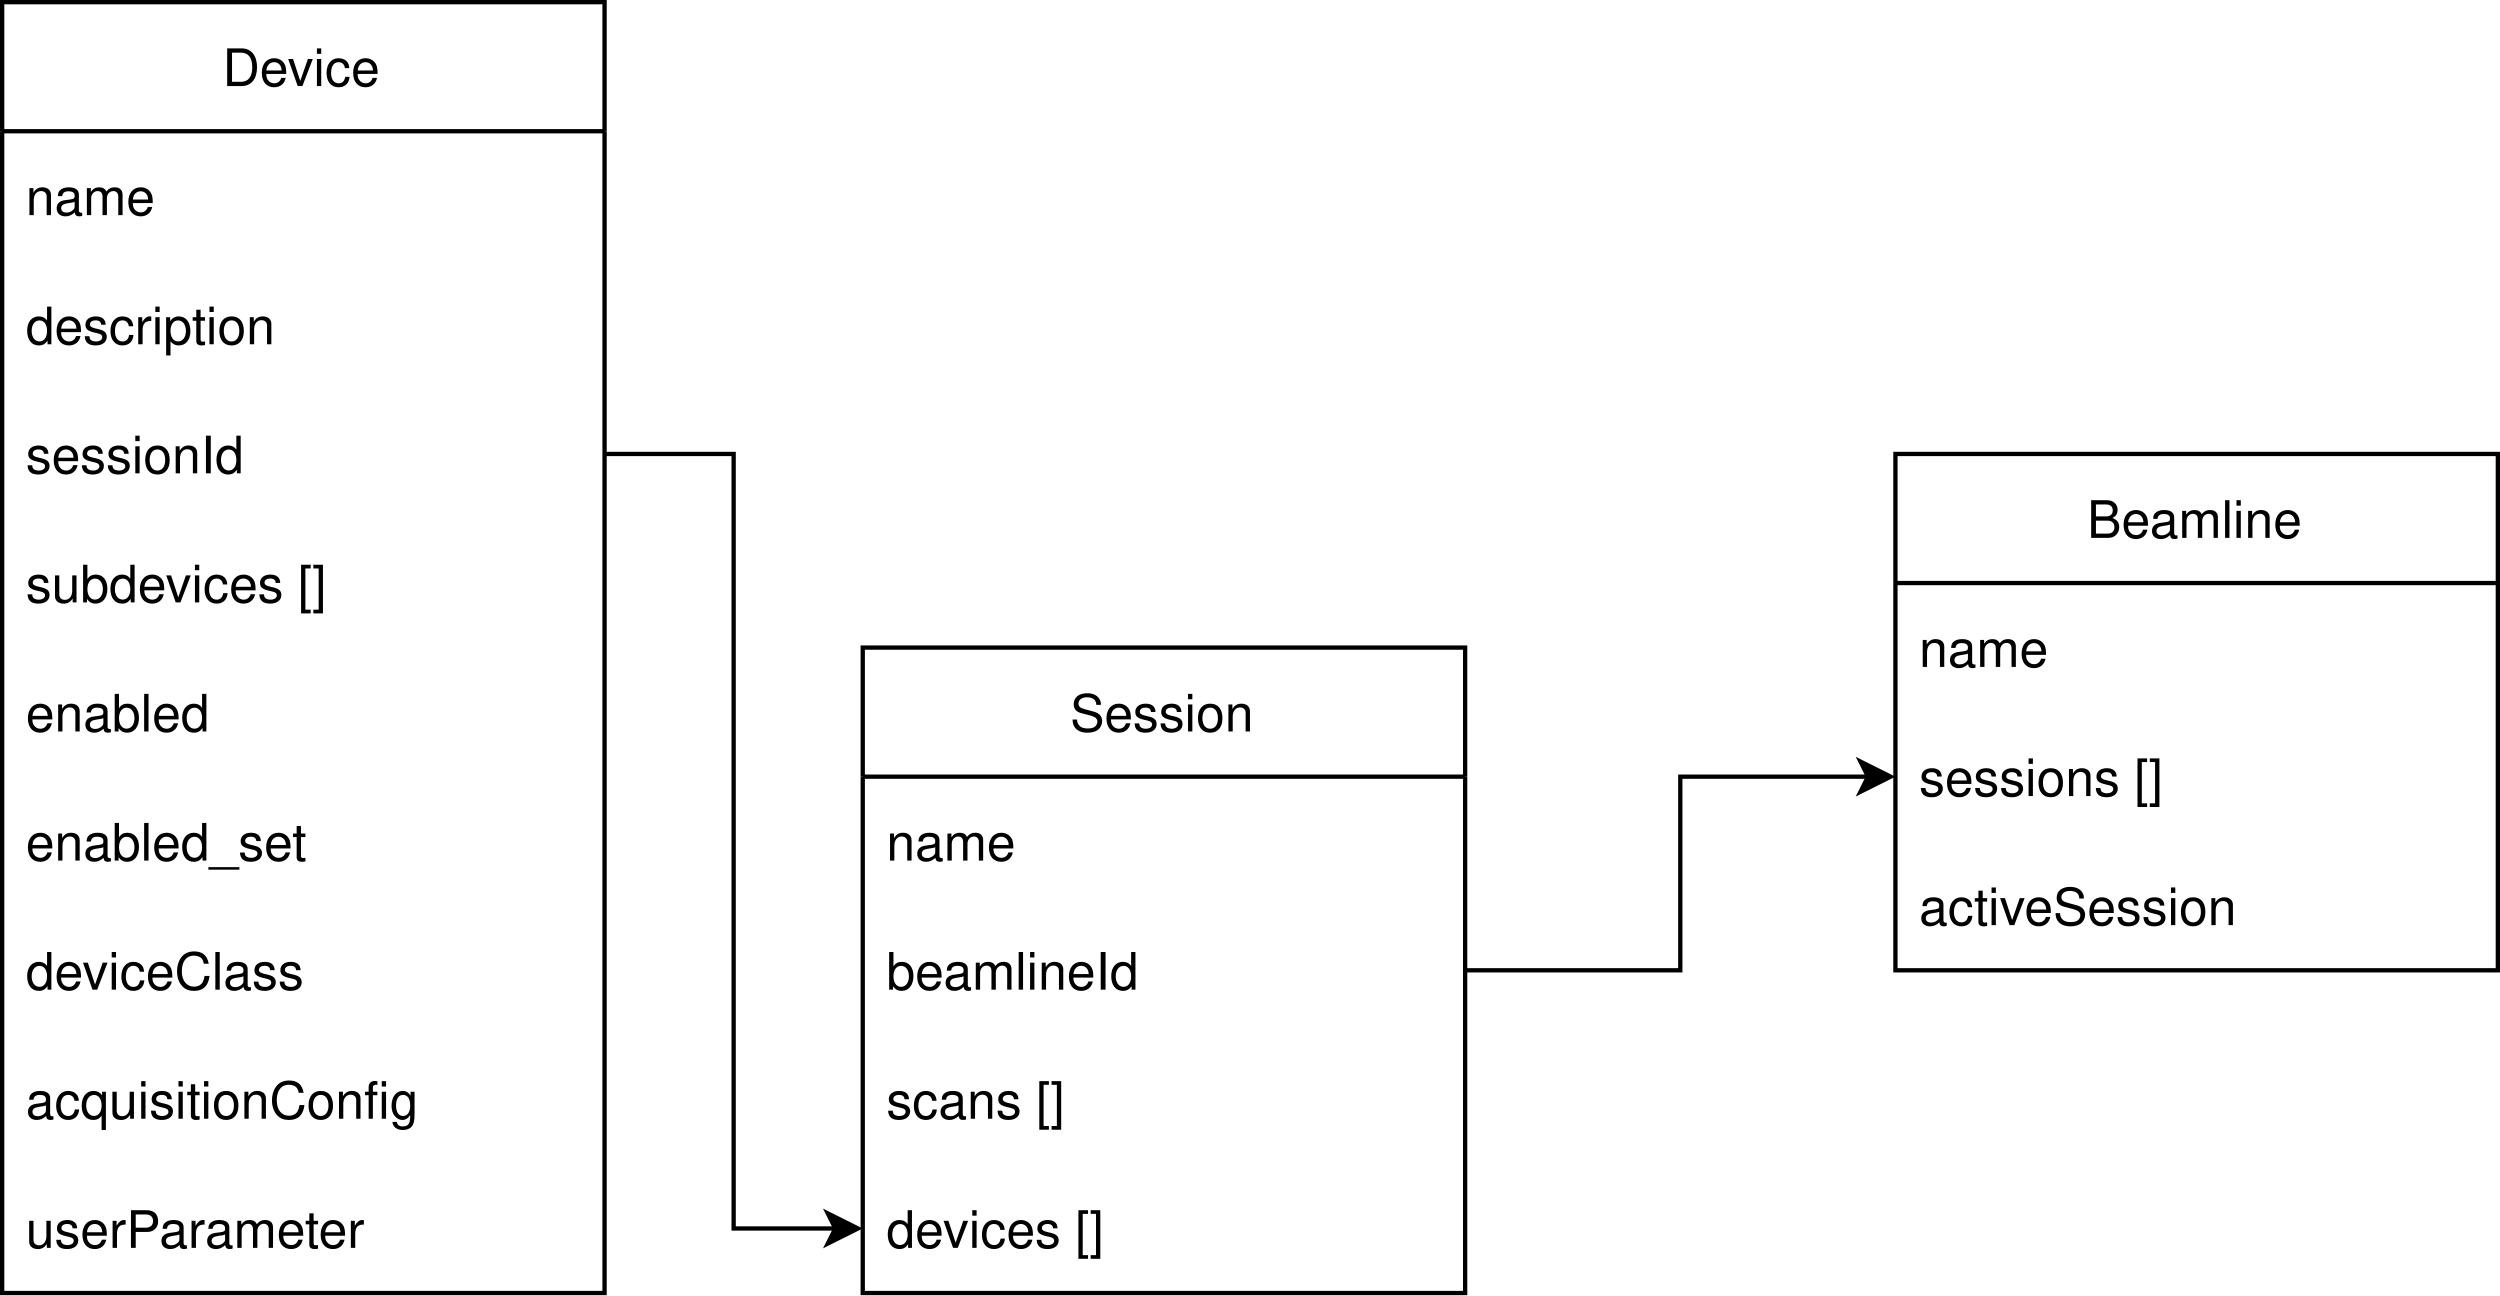
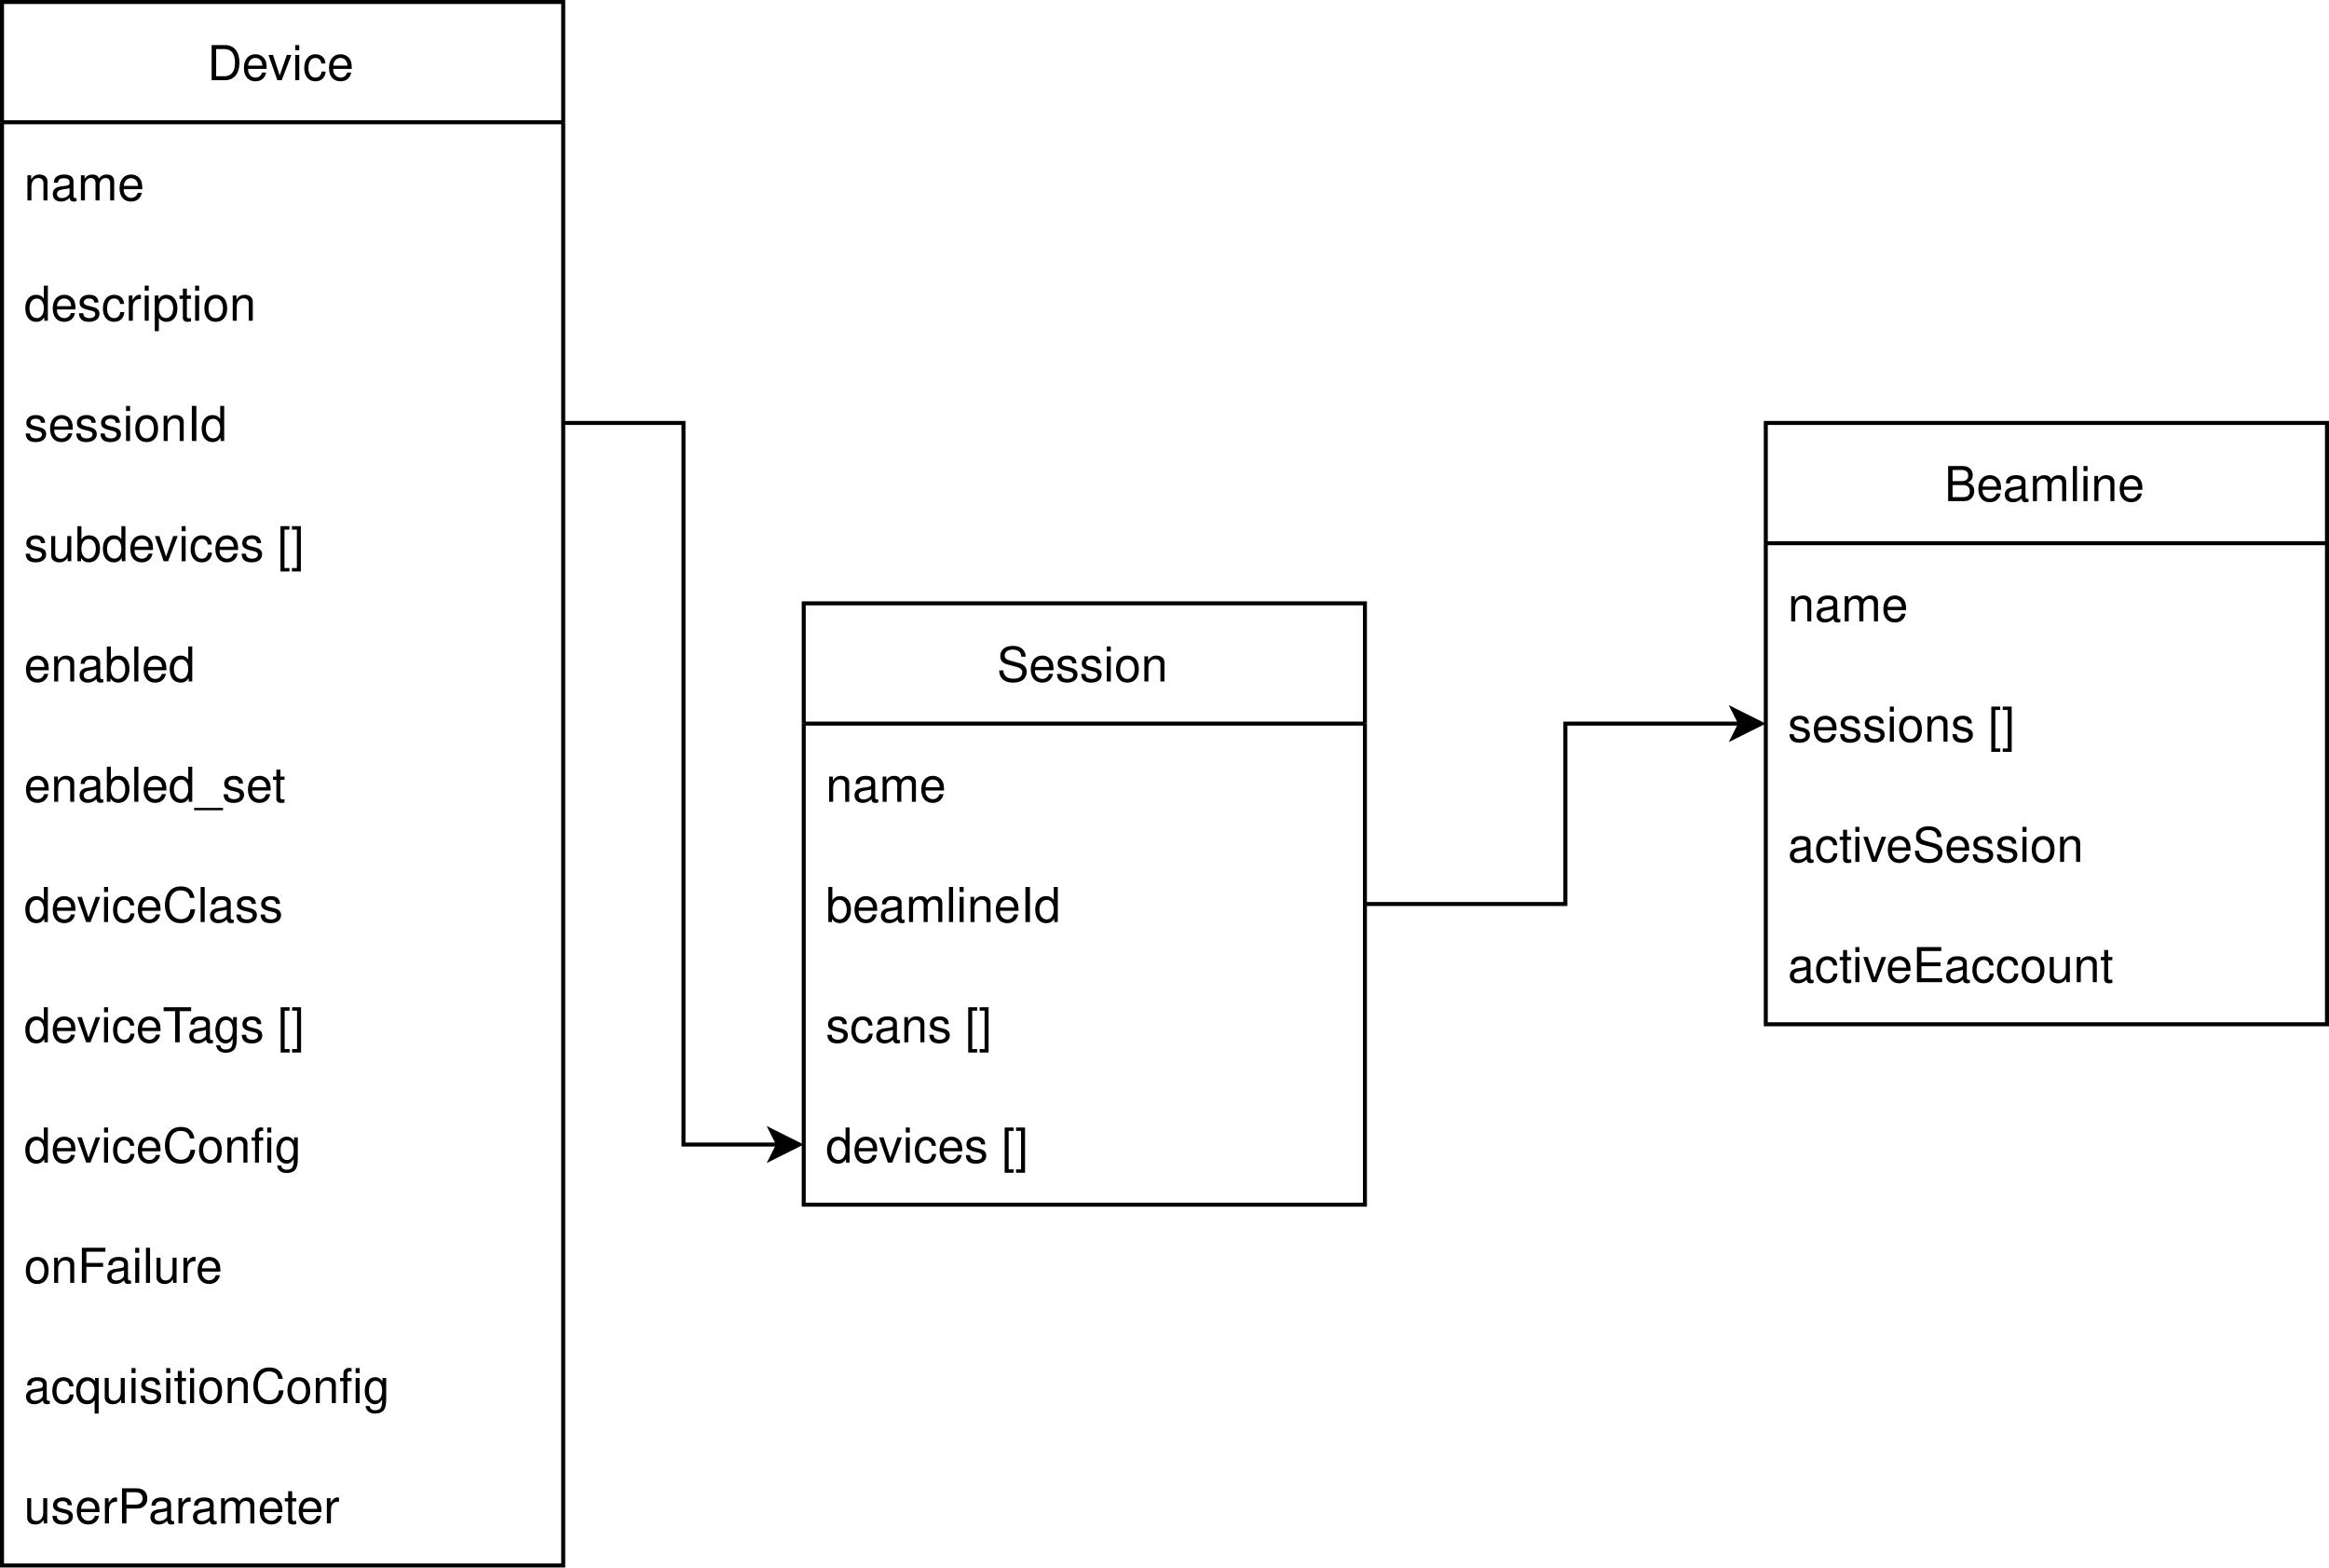
- <svg xmlns="http://www.w3.org/2000/svg" version="1.1" width="581px" height="301px" viewBox="-0.5 -0.5 581 301" content="&lt;mxfile&gt;&lt;diagram id=&quot;lM8l5Z0Aq0sgoTEFW-dG&quot; name=&quot;current&quot;&gt;7Zpbc9o6EIB/DY/tYMz1sUCapgdOM2V6y0tHsYWtRpZcSQbcX9+VkWM7opCkOO6DM8zEu14JaT+tvdLScWfR7lKgOFxyH9NOr+vvOu6804O//gD+aU261zjd3mivCQTxja5QrMgvnBsabUJ8LCuGinOqSFxVepwx7KmKDgnBt1WzNafVb41RgC3FykPU1n4hvgqN1hlOihvvMAlC89XjfH4Ryo3NTGSIfL4tqdyLjjsTnKv9VbSbYaq9l/tF8qt0lKTLKA26q+83HzbBZfxq39nbpzS5n4LATD276+D/ydV/P7du7+PYm0/E8uaD99406W4QTYy/VlhKwpmZskpzP8otiShiIE3XnKmVudMF2QsJ9Rco5YkenVTIu8ulacgF+QX2iMItBxRwWyizTNxuxWKlW5o+BZZgc51P2XmgWqJdxXCBpMpHwylFsSS32fh0wwiJgLApV4pHxuiRHjWe32Ch8K60noyHLzGPsBIpmJi7r4Yj41ITL+7QyNvS4usbXVhad87AKJFZ8MF95wVUuDBcn8DYsRgzFGELMMxQZXwEv8MzTrkAPeN74oTSBypEScBApHitm2kXEYi6N0YdEd/XPU9ljDzCgkVmNu8Xmo9m7lrFofmaZsEVQkMMPUxjTpjKfDGYwge8M+u+HnQGMNYZyE4hw0ebCzXjDIaPSMYUw5LYYr0spoIrpNDt/YK16R8NjtP0c9iPZO3Whbpnob7FKKKE4Su/BX5+4I8N7tqAuxZw6SEmQZU5cd5CPz/0SdPQ+xZ0H2+Ih1vsdWJ3ek1zH1pYsQ+5rhHBRSEPOEP0otCCdxLmY9/4prBZcB6b9OgHVio1GRlKFNc5mYryfA3viPpauv6muwI0e2mep2GZkOYCg+l+LQulVlosmmVS+kd0x7IyyRPh4WOJjwEBGWeAj60FE1Dam0dXgsAUKbKp7izOjnlkhfc8C+82JX9eSj5+kJLfb01PB3JdkTxuU/LnPbVHj6b/r6TkkwMva+kJEqtDu+yW+F8Tbzwnzx8v5aR8f6jSbsLqAN54Pu7YJywyuW1z8vrRN5+TO/aRC2Z65m2o18F70Dhve/NteH+XsMdomZ+f+bhx5oMDOZx+uM8okrJlfn7mT9ii1cV8aDFH3s+ESKLzdvDPmgQt+RrI9xsnb5+/JBKLayRgi66waKnXQH30gtTfT5y319+Gn9hm8Xl9cX1z9264PFAIn5rKmcW7PXY7ijQ/duvnrPKTmPw1erIS3qsLclsJPx3QR6Pjnzx2Ozhie1tmzmDaDXmd3F/y8O3giO3tGfJ0yeZPP2tqmf8185c8fzs44olF9XRdtKEK58ECbLVG+7QX8skiqHkQlmugxx6YtddAQSx+MpndK/3y1L34DQ==&lt;/diagram&gt;&lt;diagram id=&quot;vCNyTx4VJkq-spmLpPzz&quot; name=&quot;envisioned&quot;&gt;7Z1bc9o4FIB/DY/ZwTYG8hhIL5lJppnSbtt96Si2YrSRLa8sEuivX8mWwEaEkAZSEZ8OM40Oki1Lny7nItMJxun8A0f59IrFmHb8bjzvBOcdX/7rncr/lGRRSQbDsBIknMSVyFsJJuQX1sKuls5IjItGRsEYFSRvCiOWZTgSDRninD00s90y2rxrjhJsCSYRorb0G4nFVEu9/unqi4+YJFN966E/qL5Ikcmsn6SYopg91ETBu073rKP+fuoTjDlj4hkFmoXT+RhT1S2mxasavd/fBZetxHEmDnWPj5l3lnxYXH35NJxd3oUX9PvfJ35143tEZ7rDRhillGRYN7pYmJ4sHkhKkfwiGN2yTEz0N/Jeo2hKaHyJFmymKl8IFN2Z1GjKOPkl8yMqv/KkQH7NhQY16DZyTFRJfU2OC5nn2rSItya6QvNGxktUCFMbRinKC3JT1k8VTBFPSDZiQrBUZ7IbXPfBPeYCz2ui3+uA9c74gFmKBV/ItL74SRBqsvXQ9k51+qE2UHpaNq2NEW+ohUgPzmR58RchI8tqag4LXWBBl6HUBk52gyh54ewOjxllXMozVhFIKF0TIUqSTCYpvlXFVD8SOQ+daXFK4lhdeVTkKCJZcllmO++tJJ91CysRk8VvaTndTGVBLK8wyhnJRNni4Uh+5COPu3+FnVDWdSzT3iotPyo7F2OWyeojUjKGJaIPWGE64kwggW6WA2gDjdtG68ER1UQGOwJp8h0pjz2LRzzPMSep6g15HdXd54Cnc3j2W4LnqcXnjV6kZQfekgTQdA7NXZfyI0fT7GBqaKJIkHv8rjaBApyOwen5LaHTglPgNKdISIXYh2XdWTzNrPLG8exbeE5wURCWgep9aNV7aGZAjVxozGVvXfUegOr9e5Ng/7UQbZfqPdyiel/EwKVzXLZE5w5tG2URoQz2jQ6j2Rad2zZXxvieRKDUuAxnW3Ru21ZZVEoNmCpdJbMl6nZvaMGH4wQbZVp25JQlLEP03Uoq+3CWxTjWPbjKc8lYrjXcf7EQC61Uo5lgSq0WqVG58ZyI77W/f6hLSYCq1LnRpMvEwiQy2arf64laKZVcFStTi8cB04/MZjzCW9rGM6EhUlvH2+DUa49quEOiyTFFyozceIpN3L38zs1anHGOFrV76elg73daf/ZrdZ/OykDRMwNQD1K/H75omLlej3IaqBp/HzCVc8qSJ9dnJmN8qi2aW/wnYAx8CeAbjIH9NcZ3jsMJut3Xm5nS+WccCZQlsjWXdfeCZtX9TWt5d2PVmzVHVGCeIYFHasEr9jbGj20ohnZAHBhId9q2LicxsJDulUizNdsQ/QEGUhe5bIuF1DbdzwrMgUkXmWyJadRUv24alf1T4EqFAyrdorItNtHAXsIpS24YuwMqHaSyJfbQwFZ1CpTmFPxIbuNpIpDeOJ59OzxuFRoCziRX8fR3jaQ7djzt4OIq8v2xGE5g88+zaTh842wGG4KXKiphaXeaz0E7+AxDiz7wxBvo9LbnSU986Jor/gjA8+zQufMydM7iEZyse8LHOFm9rq8nLeO+2YuX9Rigs3eK4FLcbQHuvRal7XIpDuz9YYyLiJNcgObiJJgt8Sl6ts1HKy7gVnQRy5a4Ffv2qclidgOHLtwHtC0exv6Gc5SZ6h+YNl2ksiUeRmPOsqn8WWB4MYyLZLbEuTiwIzKq5XxMUQGxQg6S2Ra/4sCOykDRfzNSEAGHKF3msyW+Rc/WhVTY7zXiSD4G5sCmg2y2xK/o2VrQNcmxOiphr+lt9fCoV72XF8TxIdEzfp/BqXZ/bDlcZ0S7ovgqR+tOQlOtZxq7ljYHOFu3Njztd0NcCJxKiWeNTlg1Hp3c/qAz7LkD9QjWDDNYbSh9gNI9KDc4wt4ilLZ5QkMZAJTuQbmHLc0xQGlbJibleRHYWh96Ex0YBc68rnbXeABrL3pszNmRKqtDIOB6fcakuBy9EEu1X0LtkFLYP7pLZUsCqXw75hQ2kO5S2ZI4Kt8O7/tabHAZwP5xT3g99kuDO8fem3zHCpztrILt4+9NifD7B4ch1HZZwUsY3KezJdvI8NSCDw5qrr3/7MmDmmaIw0HNZ8Qz22oKgNf8yZwnuTNvAQDunhF91wPuHuXJ33XCA/C2gTfOvn36yP5Z/BxO7ofJw+h9/uXkxHb4nX/91ArFeEOAkkXnwRTj4S7vz36DirFn+/JyznJWSERA3ajht3Wwgi68XyhtZ9/1BeDoHI5HqPyWpThj4okyJqSSo3x6xWKs7vE/&lt;/diagram&gt;&lt;/mxfile&gt;">
+ <svg xmlns="http://www.w3.org/2000/svg" version="1.1" width="581px" height="391px" viewBox="-0.5 -0.5 581 391" content="&lt;mxfile&gt;&lt;diagram id=&quot;lM8l5Z0Aq0sgoTEFW-dG&quot; name=&quot;current&quot;&gt;7ZtZc9o6FIB/DY+9gzHr42XJVmgzpfc2zUtHsYWtRpaoJAPur69k5NhEDpAU4zxohhl8jhak8+nIRwsNdxRtLhlYhjPqQ9xoNf1Nwx03Wq2W4zryS2mSrcZx+r2tJmDI17pcMUe/oVY2tTZGPuQ7GQWlWKDlrtKjhEBP7OgAY3S9m21B8e6vLkEADcXcA9jUfkO+CLNudAd5whVEQah/ut/S/YtAlln3hIfAp+uCyp003BGjVGyfos0IYmW9zC6cXie9OJlFSdCc/7j/vAoulx+2lV28pshTFxgk4s1VB58G1x9/rd3Wl743HrDZ/WfvRhdprgCOtb3mkHNEie6ySDI78jWKMCBSGi4oEXOd0pSyFyLsT0FCY9U6LoD3mEnDkDL0W+YHWCY5UiGTmdDDxG3u5JirkrpOBrnMc5t12XmmmoHNTsYp4CJrDcUYLDl6SNunCkaABYgMqRA00pmOtKi2/AoyATeF8aQtfAlpBAVLZBad+qHb0ybV/uJ2tbwuDL621oWFced0tBLoAR88VZ5DlQ+a6ysYOwZjAiJoAJY9FCkfRh/hiGLKpJ7QLXGE8TMVwCggUsRwoYopEyHpdf9qdYR8X9U85EvgIRJM02zjdq75ovuuVFQWX+DUuUJZEMoahkuKiEht0RnKj7TOqPlPp9GRbR1J2cll+VHZmRhRIpsPUMoUyiGxhmpYDBkVQICHpwFr0t/rHIfpZ7CPZO1WhbploH6AIMKIwGvfAj898GOduzLgrgGce4BwqUqNOLbQTw99UDf0tgHdhyvkQYu9SuxOq27uXQMr9GWsq0VpopAGlAA8ybXSOjHxoa9tk+eZUrrU4dFPKESiIzIQC6piMhFl8RrcIHFXeP6uqpJottI4C8NSIckEIrt7VxQKpZSYF0ul5EV0+6IyTmPmwX2BjwYhI84A7hsL2qGUNfeOBAYxEGi1u7I4Oeae4d7j1L1tSP62kLz/LCR/WpoedORBVZ7ctyH522bt3tH030tIPih5WXOPoaUoW2Vb4n9NvPaYPJteikH5dlPFLsKqAF57PO6YOyw8frAxefXo64/JHXPLBRLVc+vqVfDu1M7bXHxr3j+4XGNY5qdn3q+deackhlOT+wgDzi3z0zM/folWGXNzFb5l/hUE9p1eKfv2GdmHP8UF6Xy6/3o1oPNhcje66dyVbKprd6dkgQLL3GB57DB4mXmvbubma52SC4BwzOy2TAXA3WbtE3zXIA68XzHiSG3MWFevanp3z7kjV+rqJviYQ3YLGJD1Q2ahV+Du59yUuxk4F7ffu/+R1fT/xeT2/vGqOyu56DTUNyMM3vZYZa8fZ8cq7YxVxjhbJp3lplMpZHvT6fAsvtc73uWxSmmLzW03vcduF2dVcq99HjfjdOCpI/mXrq1a5n/N/JznK6UBm+nrW+YT4Hk0JnbX9VDE9vI4eB8nK6XtGxhYD992quneUum1qt2bV68Lww5ebdIuUbzZtO81WfnNJinmf4RI0wr/J3EnfwA=&lt;/diagram&gt;&lt;diagram id=&quot;vCNyTx4VJkq-spmLpPzz&quot; name=&quot;envisioned&quot;&gt;7Z1bT+M4FIB/DY+smqTp5XHaMoAEAk1ndth9GZnEpF6cOOu4pZ1fv07jNGlPLynUGLSWKlGf2G7sz5dzccKZN4znlxylk1sWYnrmtsL5mTc6c13Pabfln1yyKCQ9t1cIIk7CQuRUgjH5jZWwpaRTEuJsLaNgjAqSrgsDliQ4EGsyxDl7Wc/2xOj6r6YowkAwDhCF0p8kFBMldTr96sIVJtFElO3rFhdiVGZWLckmKGQvNZF3ceYNOWOi+BbPh5jmnVf2S1Hu646rqxvjOBGNClwlzpfocnH7/a43vXn2r+nDn+duUcsM0alq8ACjmJIEq5sWi7InshcSUyQveIMnloixutKS6WBCaHiDFmya30kmUPBcpgYTxslvmR9RecmRAnmZCwXaa63lGOclVZ0cZzLPfdk8Z0N0i+ZrGW9QJsq7YZSiNCOPy/vLC8aIRyQZMCFYrDLB3lMdOsNc4HlNpHrzErMYC76QWdTVc89XaNXYdvoq/VIbKW0lm9QGidNTQqRGZ7SqvAIovyiGR/D0AM8ExZClbKFYouDsGQ8ZZVzKE1bAJZRuiBAlUSKTFD/lxfIuInKKfFHimIRhXvMgS1FAkuhmmW3UriTfVNtzEZPFn+hyJkxkQSxrGKSMJGLZF/5AfmTvDFt/+Ge+vNehTDtVWn7y7FwMWSJvH5ElPizpv+B8BAw4E0igx9XY3AJ630Q4TF/B9hqy9nShbgPUeJ5iTuK8oXItyHtyZMmfnnzHOPk+QP+oVm3ZN08kstRPT73p2q6NernZ1KijQJAZvqhNe8v91Nwd1zh4wF3gOKVISL3YrvMayfumyXcA+THOMsISq5wfVM577rpy7jvGlfOuVc5fN3U7jel/FOW8t0c5vw4t8tMjN66V+9D2zgKU2D1aJ3XzWjk0w0M8I4HVzbRyN6+VQxs8K3Qza4Jrg25cIW/3AFccRrhUt2UfTVjEEkQvKqnsnmkS4lB1TpXnhrFU6cD/YCEWSu1GU8FyxVvEpVKO50Q81L7/lVcl2RSpUalrLxOLMpHI9j7UE7VSebIqtkwtdrNTTWZTHuA9feOU4Rmpz+N93NWKmXfcXuocSxuXzNYDMduQLot+4RwtahnU+K5qvs8FNQOh3V43ENyOXx8fRxeQX4p7qIbXqjGvH3Gl1VJbZ/b4e6wZuGkGdjagNY7ReK09i4j6vW84ECiJZBtWP+h4G4Nk25rVarBmISowT5DAg3z5yMDSdYKx5cPonzVIG21dq1n5eSzScnneEjSwBqkW5OYtUuiFmGaYW9xacBs3RT2oKoSy6Rku1CAL/MTAzdugHlzTKYseGXu2wHUAN25/elBjy1CcUutt0ky+Z5p8B8YCq4iCdTlpI+82DRvqIw/j/8W5j12xYIv9BNjbprF7W8JJBXC71utF3zWN3vcBWOtlLnmqffCgl9k/uZv5be4XGCccLeOEALX14W76cJ3Wxlke7yRO3LfxhLuy9Z02W5HbjQfAR/GdduFeHOIs4CQVVgHTw9y489SBBpfSv6z/VAtx4/7TDjyfmU0f7Wmed2Bv3pXa2XJiM8mbbie7FuDGXamllQeB/8qwfZJGC3TjXtQuDJgU6/uQosxGyXRAN+9A7cKgCQr+nZKMCHtcUyt6405UB6p0+QmIe8SlrS4wt9h1YDfuQHWgMndPUpyfdYKL/P/V35a/M2VZIQ73Ui29cN2+cnntOUnZP5Ly7nOU535Z15Hm4cqUeMeDlA58GOBa4FhKHDDc7Aqzc7a+xSF47Mh70/riQttB8XYtbw28tzgD35c3NBsUb8/y1sD7BDvL23hDi2G8PGZllYeDaoLXXd+3/aaefLBxnw4nDN9UZ6esZ/eYd2i4jcfDR4nduTDwbvdqjcCNB+5cGJm3m7VG4Mbjdi6M1P7Itvh27F596AWWjc/V9LWxhA47u1W/biJ/vpfmuNBtZ59ueAfwxrdsvw+42gOvGw9xHjzwWs6eD3LgtQO1Lct0/e1gB5GWzwB8EKTdtkW6E5XbdJoaYzpMft5dsb8Xv3rjWS96GXxNv5+fQ8/m6MedVZ0Pqs69Ju/5eFfV2YFOy5SzlGWy963WVIO9dx58Hm3ZgV7N+2tL+vSkNarHMln9A5AiGl39GxXv4j8=&lt;/diagram&gt;&lt;/mxfile&gt;">
  <defs>
    <clipPath id="mx-clip-204-180-132-30-0">
      <rect x="204" y="180" width="132" height="30" />
    </clipPath>
    <clipPath id="mx-clip-204-210-132-30-0">
      <rect x="204" y="210" width="132" height="30" />
    </clipPath>
    <clipPath id="mx-clip-204-240-132-30-0">
      <rect x="204" y="240" width="132" height="30" />
    </clipPath>
    <clipPath id="mx-clip-204-270-132-30-0">
      <rect x="204" y="270" width="132" height="30" />
    </clipPath>
    <clipPath id="mx-clip-4-30-132-30-0">
      <rect x="4" y="30" width="132" height="30" />
    </clipPath>
    <clipPath id="mx-clip-4-60-132-30-0">
      <rect x="4" y="60" width="132" height="30" />
    </clipPath>
    <clipPath id="mx-clip-4-90-132-30-0">
      <rect x="4" y="90" width="132" height="30" />
    </clipPath>
    <clipPath id="mx-clip-4-120-132-30-0">
      <rect x="4" y="120" width="132" height="30" />
    </clipPath>
    <clipPath id="mx-clip-4-150-132-30-0">
      <rect x="4" y="150" width="132" height="30" />
    </clipPath>
    <clipPath id="mx-clip-4-180-132-30-0">
      <rect x="4" y="180" width="132" height="30" />
    </clipPath>
    <clipPath id="mx-clip-4-210-132-30-0">
      <rect x="4" y="210" width="132" height="30" />
    </clipPath>
    <clipPath id="mx-clip-4-240-132-30-0">
      <rect x="4" y="240" width="132" height="30" />
    </clipPath>
    <clipPath id="mx-clip-4-270-132-30-0">
      <rect x="4" y="270" width="132" height="30" />
    </clipPath>
+     <clipPath id="mx-clip-4-300-132-30-0">
+       <rect x="4" y="300" width="132" height="30" />
+     </clipPath>
+     <clipPath id="mx-clip-4-330-132-30-0">
+       <rect x="4" y="330" width="132" height="30" />
+     </clipPath>
+     <clipPath id="mx-clip-4-360-132-30-0">
+       <rect x="4" y="360" width="132" height="30" />
+     </clipPath>
    <clipPath id="mx-clip-444-135-132-30-0">
      <rect x="444" y="135" width="132" height="30" />
    </clipPath>
    <clipPath id="mx-clip-444-165-132-30-0">
      <rect x="444" y="165" width="132" height="30" />
    </clipPath>
    <clipPath id="mx-clip-444-195-132-30-0">
      <rect x="444" y="195" width="132" height="30" />
+     </clipPath>
+     <clipPath id="mx-clip-444-225-132-30-0">
+       <rect x="444" y="225" width="132" height="30" />
    </clipPath>
  </defs>
  <g>
    <path d="M 200 180 L 200 150 L 340 150 L 340 180" fill="rgb(255, 255, 255)" stroke="rgb(0, 0, 0)" stroke-miterlimit="10" pointer-events="all" />
    <path d="M 200 180 L 200 300 L 340 300 L 340 180" fill="none" stroke="rgb(0, 0, 0)" stroke-miterlimit="10" pointer-events="none" />
    <path d="M 200 180 L 340 180" fill="none" stroke="rgb(0, 0, 0)" stroke-miterlimit="10" pointer-events="none" />
    <g fill="rgb(0, 0, 0)" font-family="Helvetica" pointer-events="none" text-anchor="middle" font-size="12px">
      <text x="269.5" y="169.5">Session</text>
    </g>
    <g fill="rgb(0, 0, 0)" font-family="Helvetica" pointer-events="none" clip-path="url(#mx-clip-204-180-132-30-0)" font-size="12px">
      <text x="205.5" y="199.5">name</text>
    </g>
    <g fill="rgb(0, 0, 0)" font-family="Helvetica" pointer-events="none" clip-path="url(#mx-clip-204-210-132-30-0)" font-size="12px">
      <text x="205.5" y="229.5">beamlineId</text>
    </g>
    <g fill="rgb(0, 0, 0)" font-family="Helvetica" pointer-events="none" clip-path="url(#mx-clip-204-240-132-30-0)" font-size="12px">
      <text x="205.5" y="259.5">scans []</text>
    </g>
    <g fill="rgb(0, 0, 0)" font-family="Helvetica" pointer-events="none" clip-path="url(#mx-clip-204-270-132-30-0)" font-size="12px">
      <text x="205.5" y="289.5">devices []</text>
    </g>
    <path d="M 140 105 L 170 105 L 170 285 L 193.63 285" fill="none" stroke="rgb(0, 0, 0)" stroke-miterlimit="10" pointer-events="none" />
    <path d="M 198.88 285 L 191.88 288.5 L 193.63 285 L 191.88 281.5 Z" fill="rgb(0, 0, 0)" stroke="rgb(0, 0, 0)" stroke-miterlimit="10" pointer-events="none" />
    <path d="M 0 30 L 0 0 L 140 0 L 140 30" fill="rgb(255, 255, 255)" stroke="rgb(0, 0, 0)" stroke-miterlimit="10" pointer-events="none" />
-     <path d="M 0 30 L 0 300 L 140 300 L 140 30" fill="none" stroke="rgb(0, 0, 0)" stroke-miterlimit="10" pointer-events="none" />
+     <path d="M 0 30 L 0 390 L 140 390 L 140 30" fill="none" stroke="rgb(0, 0, 0)" stroke-miterlimit="10" pointer-events="none" />
    <path d="M 0 30 L 140 30" fill="none" stroke="rgb(0, 0, 0)" stroke-miterlimit="10" pointer-events="none" />
    <g fill="rgb(0, 0, 0)" font-family="Helvetica" pointer-events="none" text-anchor="middle" font-size="12px">
      <text x="69.5" y="19.5">Device</text>
    </g>
    <g fill="rgb(0, 0, 0)" font-family="Helvetica" pointer-events="none" clip-path="url(#mx-clip-4-30-132-30-0)" font-size="12px">
      <text x="5.5" y="49.5">name</text>
    </g>
    <g fill="rgb(0, 0, 0)" font-family="Helvetica" pointer-events="none" clip-path="url(#mx-clip-4-60-132-30-0)" font-size="12px">
      <text x="5.5" y="79.5">description</text>
    </g>
    <g fill="rgb(0, 0, 0)" font-family="Helvetica" pointer-events="none" clip-path="url(#mx-clip-4-90-132-30-0)" font-size="12px">
      <text x="5.5" y="109.5">sessionId</text>
    </g>
    <g fill="rgb(0, 0, 0)" font-family="Helvetica" pointer-events="none" clip-path="url(#mx-clip-4-120-132-30-0)" font-size="12px">
      <text x="5.5" y="139.5">subdevices []</text>
    </g>
    <g fill="rgb(0, 0, 0)" font-family="Helvetica" pointer-events="none" clip-path="url(#mx-clip-4-150-132-30-0)" font-size="12px">
      <text x="5.5" y="169.5">enabled</text>
    </g>
    <g fill="rgb(0, 0, 0)" font-family="Helvetica" pointer-events="none" clip-path="url(#mx-clip-4-180-132-30-0)" font-size="12px">
      <text x="5.5" y="199.5">enabled_set</text>
    </g>
    <g fill="rgb(0, 0, 0)" font-family="Helvetica" pointer-events="none" clip-path="url(#mx-clip-4-210-132-30-0)" font-size="12px">
      <text x="5.5" y="229.5">deviceClass</text>
    </g>
    <g fill="rgb(0, 0, 0)" font-family="Helvetica" pointer-events="none" clip-path="url(#mx-clip-4-240-132-30-0)" font-size="12px">
-       <text x="5.5" y="259.5">acquisitionConfig</text>
+       <text x="5.5" y="259.5">deviceTags []</text>
    </g>
    <g fill="rgb(0, 0, 0)" font-family="Helvetica" pointer-events="none" clip-path="url(#mx-clip-4-270-132-30-0)" font-size="12px">
-       <text x="5.5" y="289.5">userParameter</text>
+       <text x="5.5" y="289.5">deviceConfig</text>
+     </g>
+     <g fill="rgb(0, 0, 0)" font-family="Helvetica" pointer-events="none" clip-path="url(#mx-clip-4-300-132-30-0)" font-size="12px">
+       <text x="5.5" y="319.5">onFailure</text>
+     </g>
+     <g fill="rgb(0, 0, 0)" font-family="Helvetica" pointer-events="none" clip-path="url(#mx-clip-4-330-132-30-0)" font-size="12px">
+       <text x="5.5" y="349.5">acquisitionConfig</text>
+     </g>
+     <g fill="rgb(0, 0, 0)" font-family="Helvetica" pointer-events="none" clip-path="url(#mx-clip-4-360-132-30-0)" font-size="12px">
+       <text x="5.5" y="379.5">userParameter</text>
    </g>
    <path d="M 440 135 L 440 105 L 580 105 L 580 135" fill="rgb(255, 255, 255)" stroke="rgb(0, 0, 0)" stroke-miterlimit="10" pointer-events="none" />
-     <path d="M 440 135 L 440 225 L 580 225 L 580 135" fill="none" stroke="rgb(0, 0, 0)" stroke-miterlimit="10" pointer-events="none" />
+     <path d="M 440 135 L 440 255 L 580 255 L 580 135" fill="none" stroke="rgb(0, 0, 0)" stroke-miterlimit="10" pointer-events="none" />
    <path d="M 440 135 L 580 135" fill="none" stroke="rgb(0, 0, 0)" stroke-miterlimit="10" pointer-events="none" />
    <g fill="rgb(0, 0, 0)" font-family="Helvetica" pointer-events="none" text-anchor="middle" font-size="12px">
      <text x="509.5" y="124.5">Beamline</text>
    </g>
    <g fill="rgb(0, 0, 0)" font-family="Helvetica" pointer-events="none" clip-path="url(#mx-clip-444-135-132-30-0)" font-size="12px">
      <text x="445.5" y="154.5">name</text>
    </g>
    <g fill="rgb(0, 0, 0)" font-family="Helvetica" pointer-events="none" clip-path="url(#mx-clip-444-165-132-30-0)" font-size="12px">
      <text x="445.5" y="184.5">sessions []</text>
    </g>
    <g fill="rgb(0, 0, 0)" font-family="Helvetica" pointer-events="none" clip-path="url(#mx-clip-444-195-132-30-0)" font-size="12px">
      <text x="445.5" y="214.5">activeSession</text>
    </g>
+     <g fill="rgb(0, 0, 0)" font-family="Helvetica" pointer-events="none" clip-path="url(#mx-clip-444-225-132-30-0)" font-size="12px">
+       <text x="445.5" y="244.5">activeEaccount</text>
+     </g>
    <path d="M 340 225 L 390 225 L 390 180 L 433.63 180" fill="none" stroke="rgb(0, 0, 0)" stroke-miterlimit="10" pointer-events="none" />
    <path d="M 438.88 180 L 431.88 183.5 L 433.63 180 L 431.88 176.5 Z" fill="rgb(0, 0, 0)" stroke="rgb(0, 0, 0)" stroke-miterlimit="10" pointer-events="none" />
  </g>
</svg>
